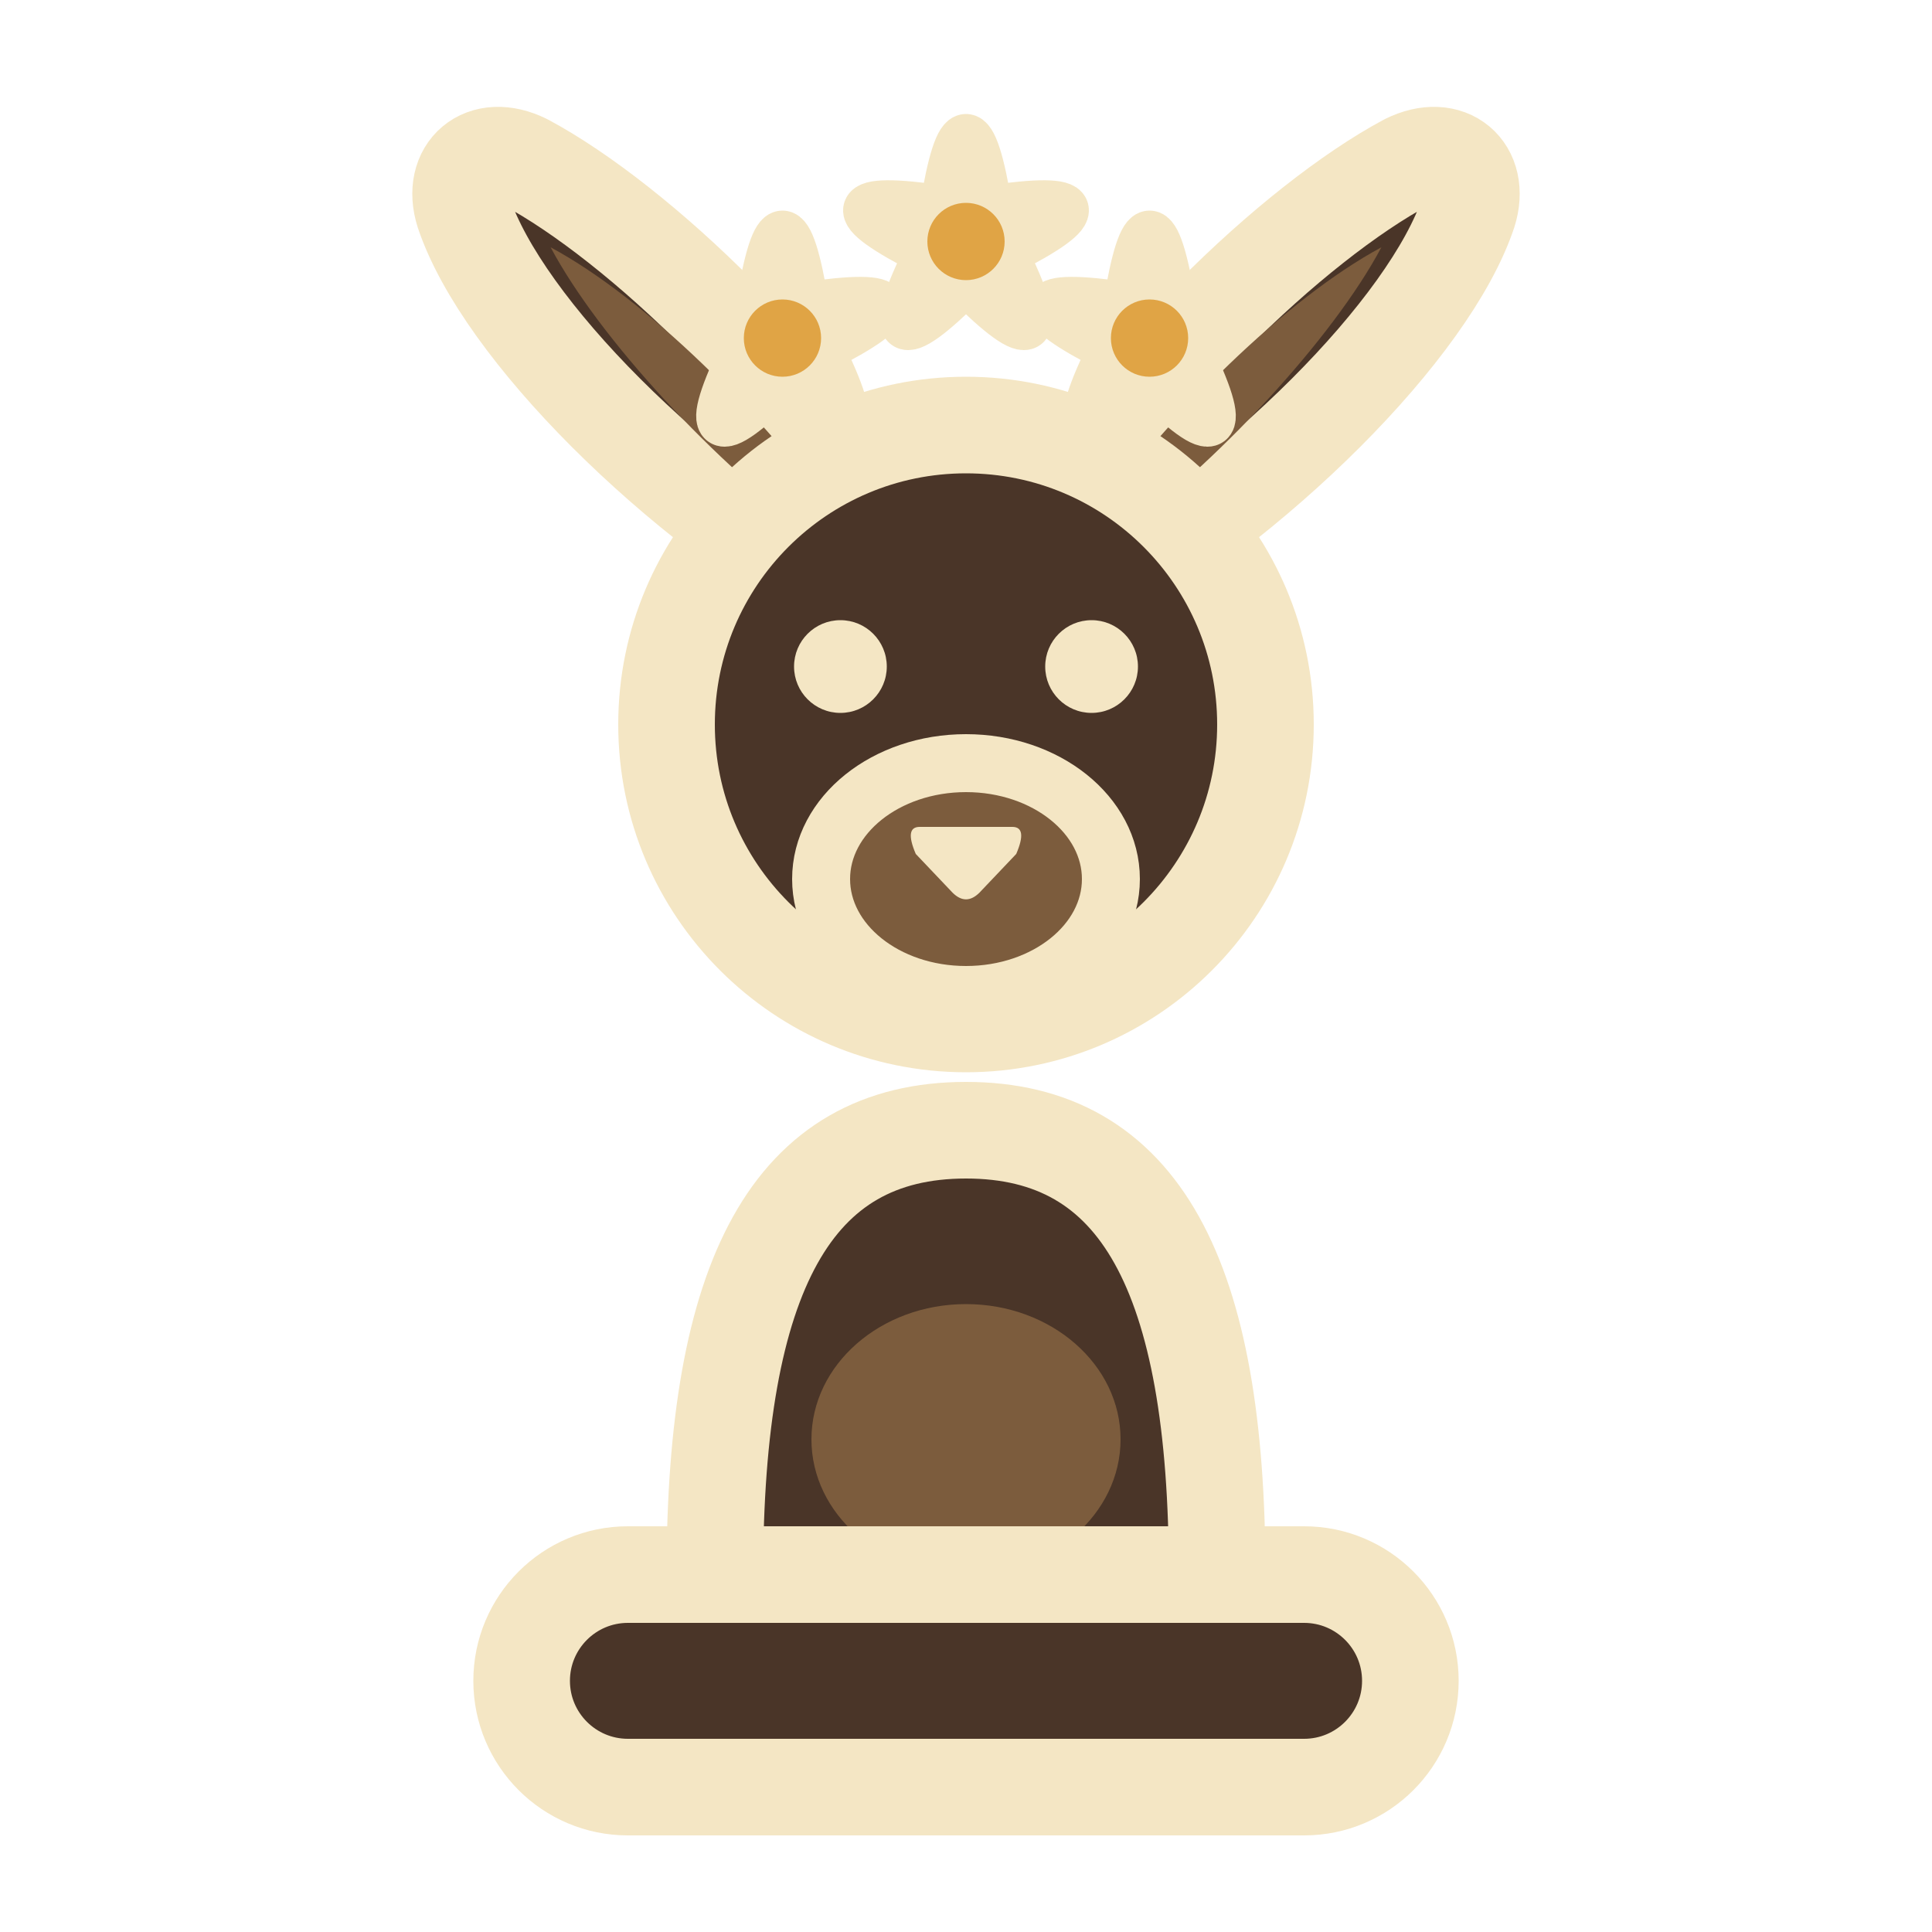
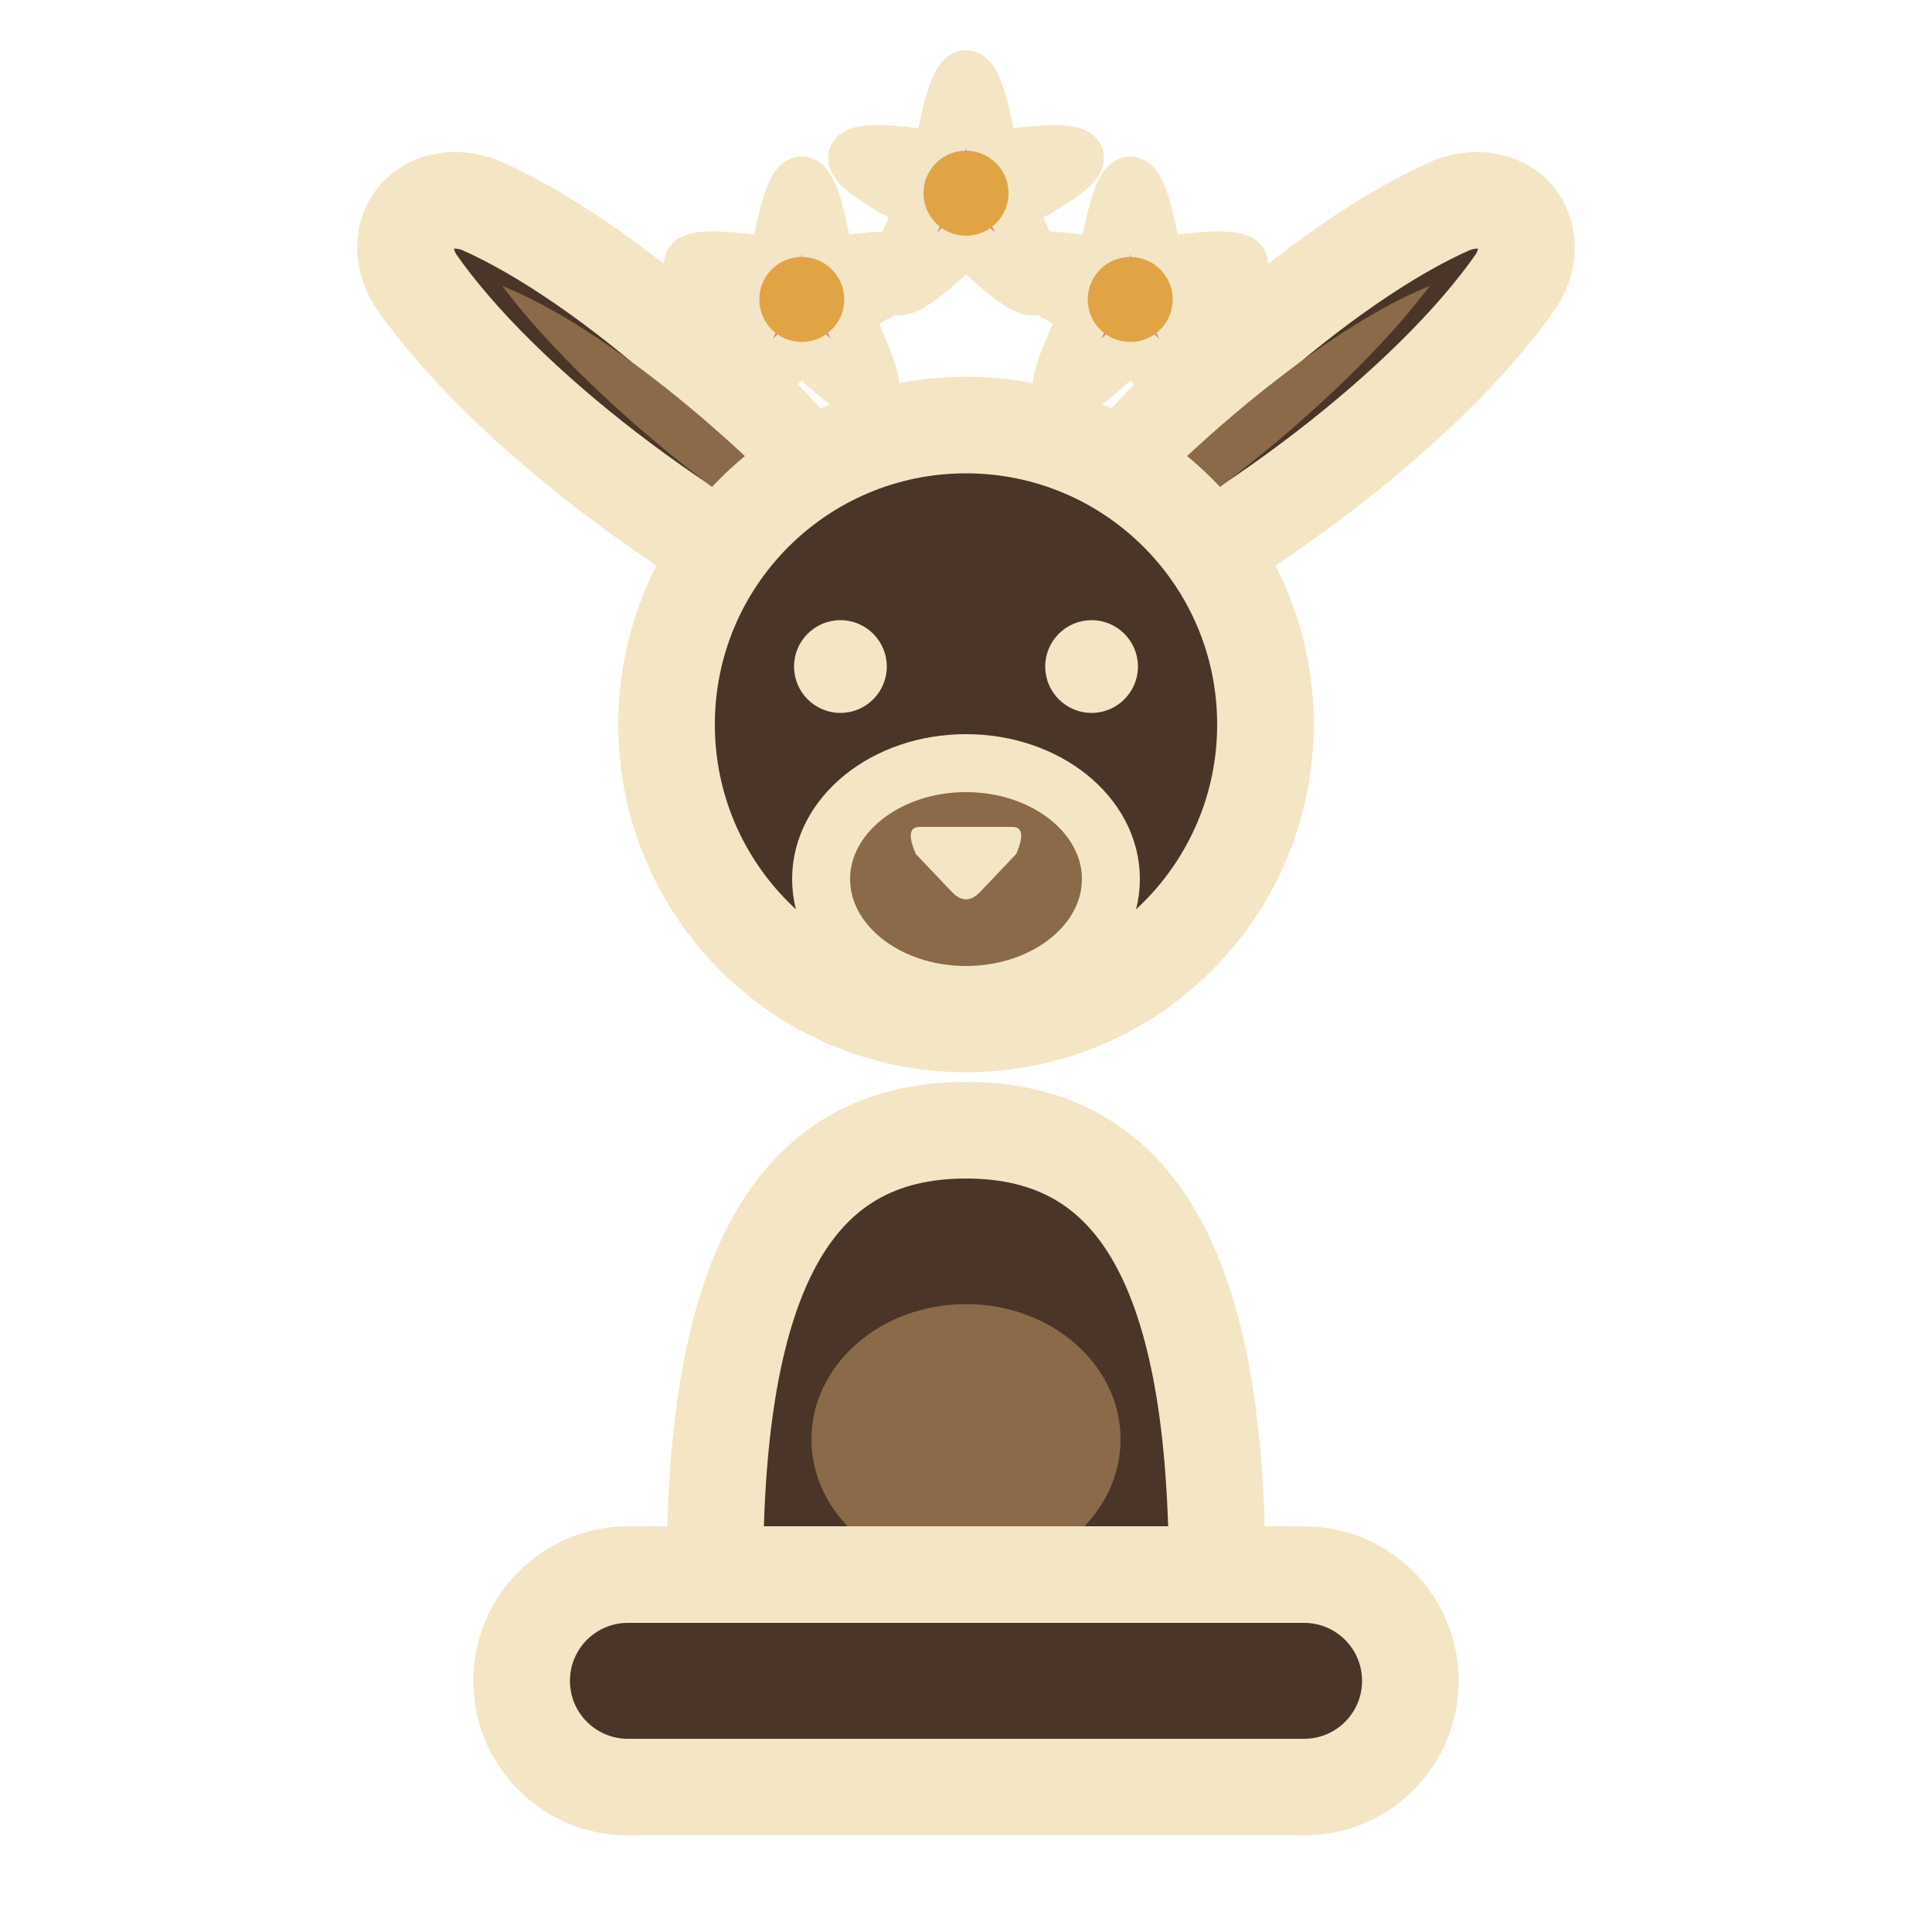
<svg xmlns="http://www.w3.org/2000/svg" viewBox="0 0 100 100">
  <g stroke-linecap="round" stroke-linejoin="round">
-     <path d="M44,31 C35,26 26,17 24,11 C23.3,8.8 25,7.3 27.2,8.4 C33,11.5 42,20 46,28 Z" fill="#4a3528" stroke="#f4e6c4" stroke-width="5" />
-     <path d="M56,31 C65,26 74,17 76,11 C76.7,8.8 75,7.3 72.8,8.4 C67,11.5 58,20 54,28 Z" fill="#4a3528" stroke="#f4e6c4" stroke-width="5" />
-     <path d="M42.5,28 C37,24 31,17.5 28.5,12.8 C33.5,15.5 39.5,21.5 43.5,27 Z" fill="#7c5c3d" />
-     <path d="M57.5,28 C63,24 69,17.5 71.5,12.8 C66.5,15.5 60.5,21.5 56.5,27 Z" fill="#7c5c3d" />
+     <path d="M44,32 C36,28.5 26,21 21.5,14.5 C20,12 22,9.6 24.8,10.6 C31.5,13.5 41,22 45.5,29 Z" fill="#4a3528" stroke="#f4e6c4" stroke-width="5" />
+     <path d="M56,32 C64,28.5 74,21 78.5,14.5 C80,12 78,9.6 75.2,10.6 C68.5,13.5 59,22 54.5,29 Z" fill="#4a3528" stroke="#f4e6c4" stroke-width="5" />
+     <path d="M42.5,29 C36.5,25.5 29.5,19.5 26,14.8 C31.5,17 39,23.5 43,28.2 Z" fill="#8a6a49" />
+     <path d="M57.5,29 C63.5,25.5 70.5,19.5 74,14.8 C68.5,17 61,23.5 57,28.2 Z" fill="#8a6a49" />
    <path d="M37,81.5 C37,66 41,58.5 50,58.5 C59,58.5 63,66 63,81.5 Z" fill="#4a3528" stroke="#f4e6c4" stroke-width="5" />
-     <ellipse cx="50" cy="74.5" rx="8" ry="7" fill="#7c5c3d" />
+     <ellipse cx="50" cy="74.5" rx="8" ry="7" fill="#8a6a49" />
    <circle cx="50" cy="37.5" r="15.5" fill="#4a3528" stroke="#f4e6c4" stroke-width="5" />
-     <path d="M39.3,15.8 Q40.5,8.4 41.7,15.8 Q49.2,14.7 42.5,18.1 Q45.8,24.9 40.5,19.6 Q35.2,24.9 38.5,18.1 Q31.8,14.7 39.3,15.8 Z" fill="#e88ea6" stroke="#f4e6c4" stroke-width="2.4" />
-     <circle cx="40.5" cy="17.5" r="2" fill="#e0a445" stroke="none" />
-     <path d="M58.3,15.8 Q59.5,8.4 60.7,15.8 Q68.2,14.7 61.5,18.1 Q64.8,24.9 59.5,19.6 Q54.2,24.9 57.5,18.1 Q50.8,14.7 58.3,15.8 Z" fill="#e88ea6" stroke="#f4e6c4" stroke-width="2.4" />
-     <circle cx="59.5" cy="17.5" r="2" fill="#e0a445" stroke="none" />
-     <path d="M48.8,10.8 Q50.0,3.4 51.2,10.8 Q58.7,9.7 52.0,13.1 Q55.3,19.9 50.0,14.6 Q44.7,19.9 48.0,13.1 Q41.3,9.7 48.8,10.8 Z" fill="#e88ea6" stroke="#f4e6c4" stroke-width="2.4" />
-     <circle cx="50" cy="12.5" r="2" fill="#e0a445" stroke="none" />
-     <ellipse cx="50" cy="45.5" rx="7.5" ry="6" fill="#7c5c3d" stroke="#f4e6c4" stroke-width="3" />
+     <path d="M40.1,13.6 Q41.5,5.2 42.9,13.6 Q51.3,12.3 43.8,16.2 Q47.6,23.9 41.5,17.9 Q35.4,23.9 39.2,16.2 Q31.7,12.3 40.1,13.6 Z" fill="#dd7f99" stroke="#f4e6c4" stroke-width="2.6" />
+     <circle cx="41.5" cy="15.5" r="2.2" fill="#e0a445" stroke="none" />
+     <path d="M57.1,13.6 Q58.5,5.2 59.9,13.6 Q68.3,12.3 60.8,16.2 Q64.6,23.9 58.5,17.9 Q52.4,23.9 56.2,16.2 Q48.7,12.3 57.1,13.6 Z" fill="#dd7f99" stroke="#f4e6c4" stroke-width="2.6" />
+     <circle cx="58.5" cy="15.5" r="2.2" fill="#e0a445" stroke="none" />
+     <path d="M48.6,8.1 Q50.0,-0.3 51.4,8.1 Q59.8,6.8 52.3,10.7 Q56.1,18.4 50.0,12.4 Q43.9,18.4 47.7,10.7 Q40.2,6.8 48.6,8.1 Z" fill="#dd7f99" stroke="#f4e6c4" stroke-width="2.6" />
+     <circle cx="50" cy="10" r="2.2" fill="#e0a445" stroke="none" />
+     <ellipse cx="50" cy="45.5" rx="7.5" ry="6" fill="#8a6a49" stroke="#f4e6c4" stroke-width="3" />
    <path d="M47.6,42.8 L52.4,42.8 Q53.2,42.8 52.6,44.2 L50.7,46.2 Q50,46.9 49.3,46.2 L47.4,44.2 Q46.8,42.8 47.6,42.8 Z" fill="#f4e6c4" />
    <circle cx="43.5" cy="34.5" r="2.4" fill="#f4e6c4" />
    <circle cx="56.5" cy="34.5" r="2.4" fill="#f4e6c4" />
    <rect x="27" y="81.5" width="46" height="11" rx="5.5" fill="#4a3528" stroke="#f4e6c4" stroke-width="5" />
  </g>
</svg>
